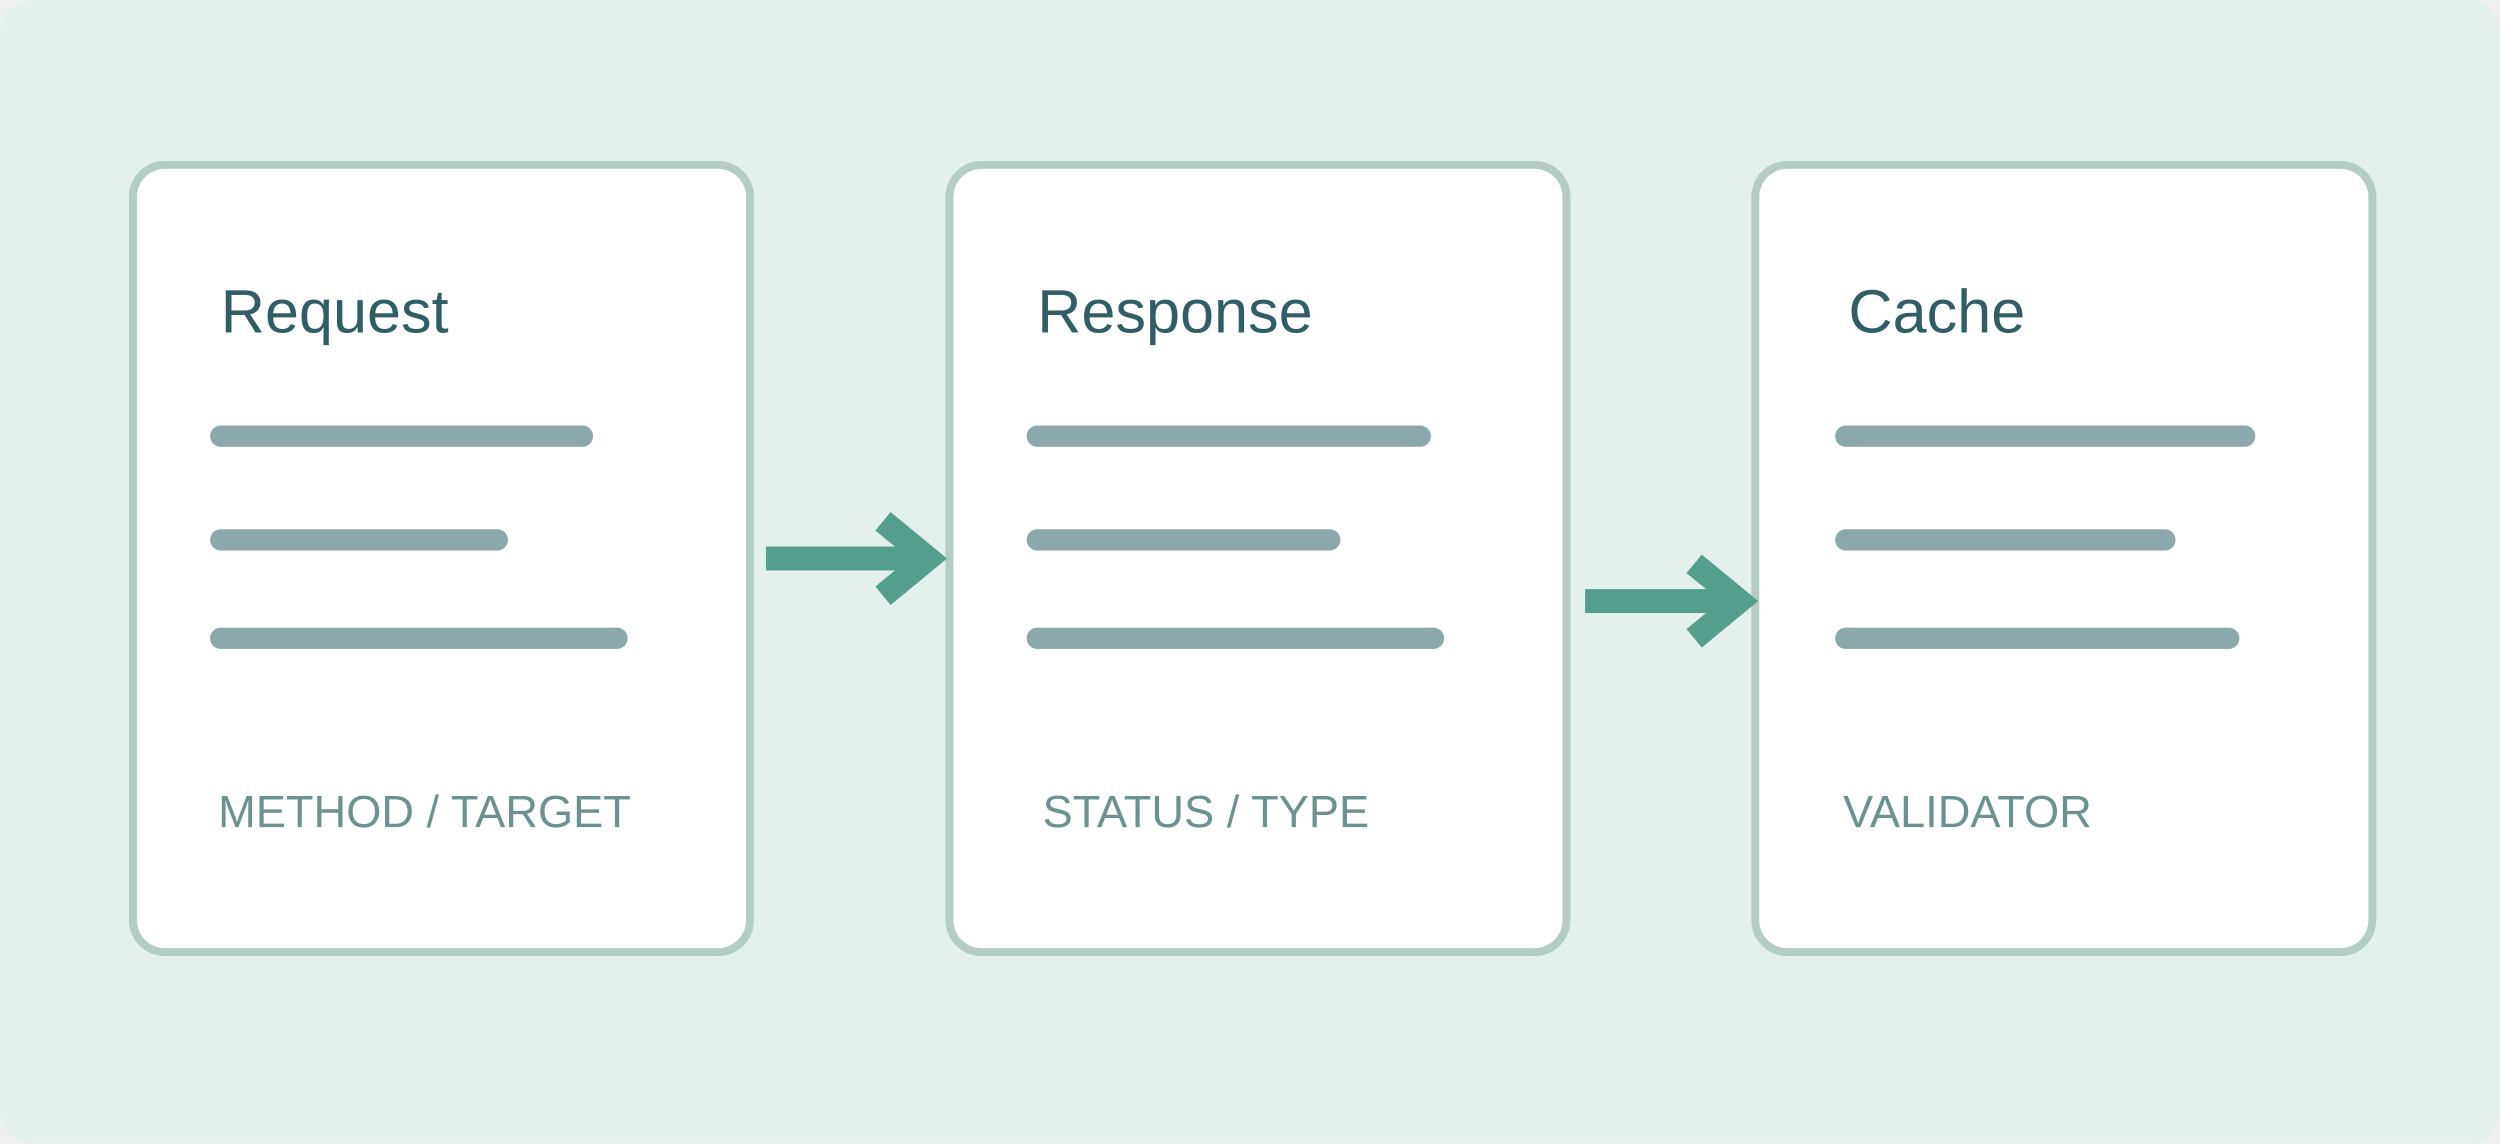
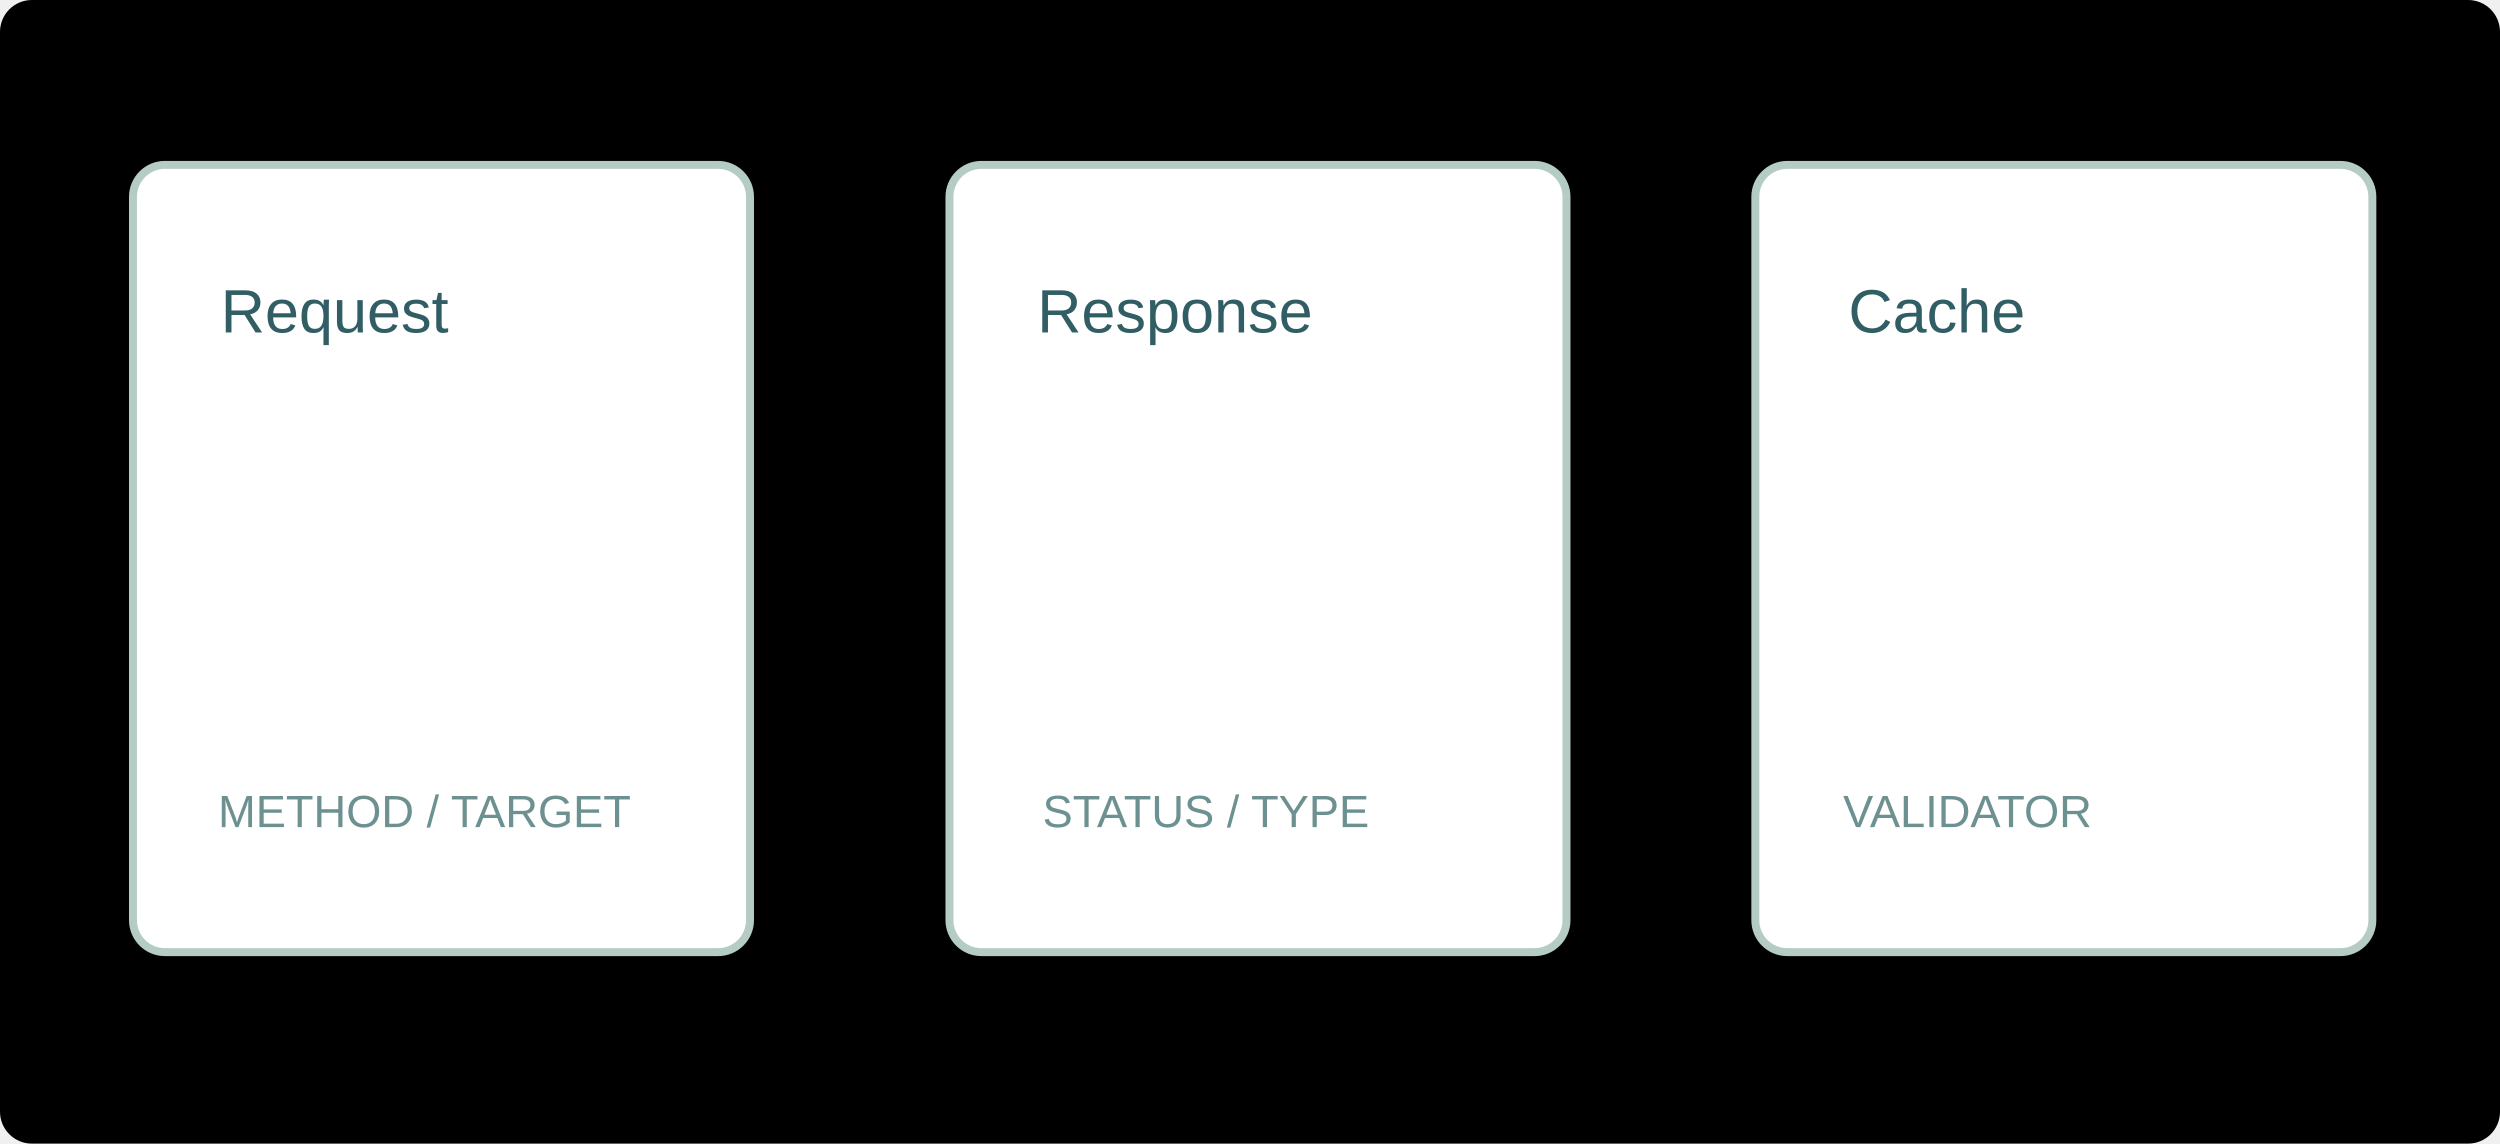
<svg xmlns="http://www.w3.org/2000/svg" width="940" height="430" viewBox="0 0 940 430">
-   <rect width="940" height="430" rx="12" fill="#e3f0ec" />
+   <rect width="940" height="430" rx="12" fill="{{SOFT}}" />
  <g fill="#fff" stroke="#b5ccc4" stroke-width="3">
    <rect x="50" y="62" width="232" height="296" rx="12" />
    <rect x="357" y="62" width="232" height="296" rx="12" />
    <rect x="660" y="62" width="232" height="296" rx="12" />
  </g>
  <g font-family="Arial" fill="#315d64">
    <text x="83" y="125" font-size="23">Request</text>
    <text x="390" y="125" font-size="23">Response</text>
    <text x="695" y="125" font-size="23">Cache</text>
  </g>
-   <g stroke="#8ba9ab" stroke-width="8" stroke-linecap="round">
+   <g stroke="{{ACCENT2}}" stroke-width="8" stroke-linecap="round">
    <path d="M83 164h136" />
    <path d="M83 203h104" />
    <path d="M83 240h149" />
    <path d="M390 164h144" />
    <path d="M390 203h110" />
    <path d="M390 240h149" />
    <path d="M694 164h150" />
    <path d="M694 203h120" />
    <path d="M694 240h144" />
  </g>
-   <g fill="none" stroke="#549e8d" stroke-width="9">
+   <g fill="none" stroke="{{ACCENT}}" stroke-width="9">
    <path d="M288 210h60" />
    <path d="M332 196l17 14-17 14" />
    <path d="M596 226h55" />
    <path d="M637 212l17 14-17 14" />
  </g>
  <g font-family="Arial" font-size="17" fill="#6c9190">
    <text x="82" y="311">METHOD / TARGET</text>
    <text x="392" y="311">STATUS / TYPE</text>
    <text x="693" y="311">VALIDATOR</text>
  </g>
</svg>
